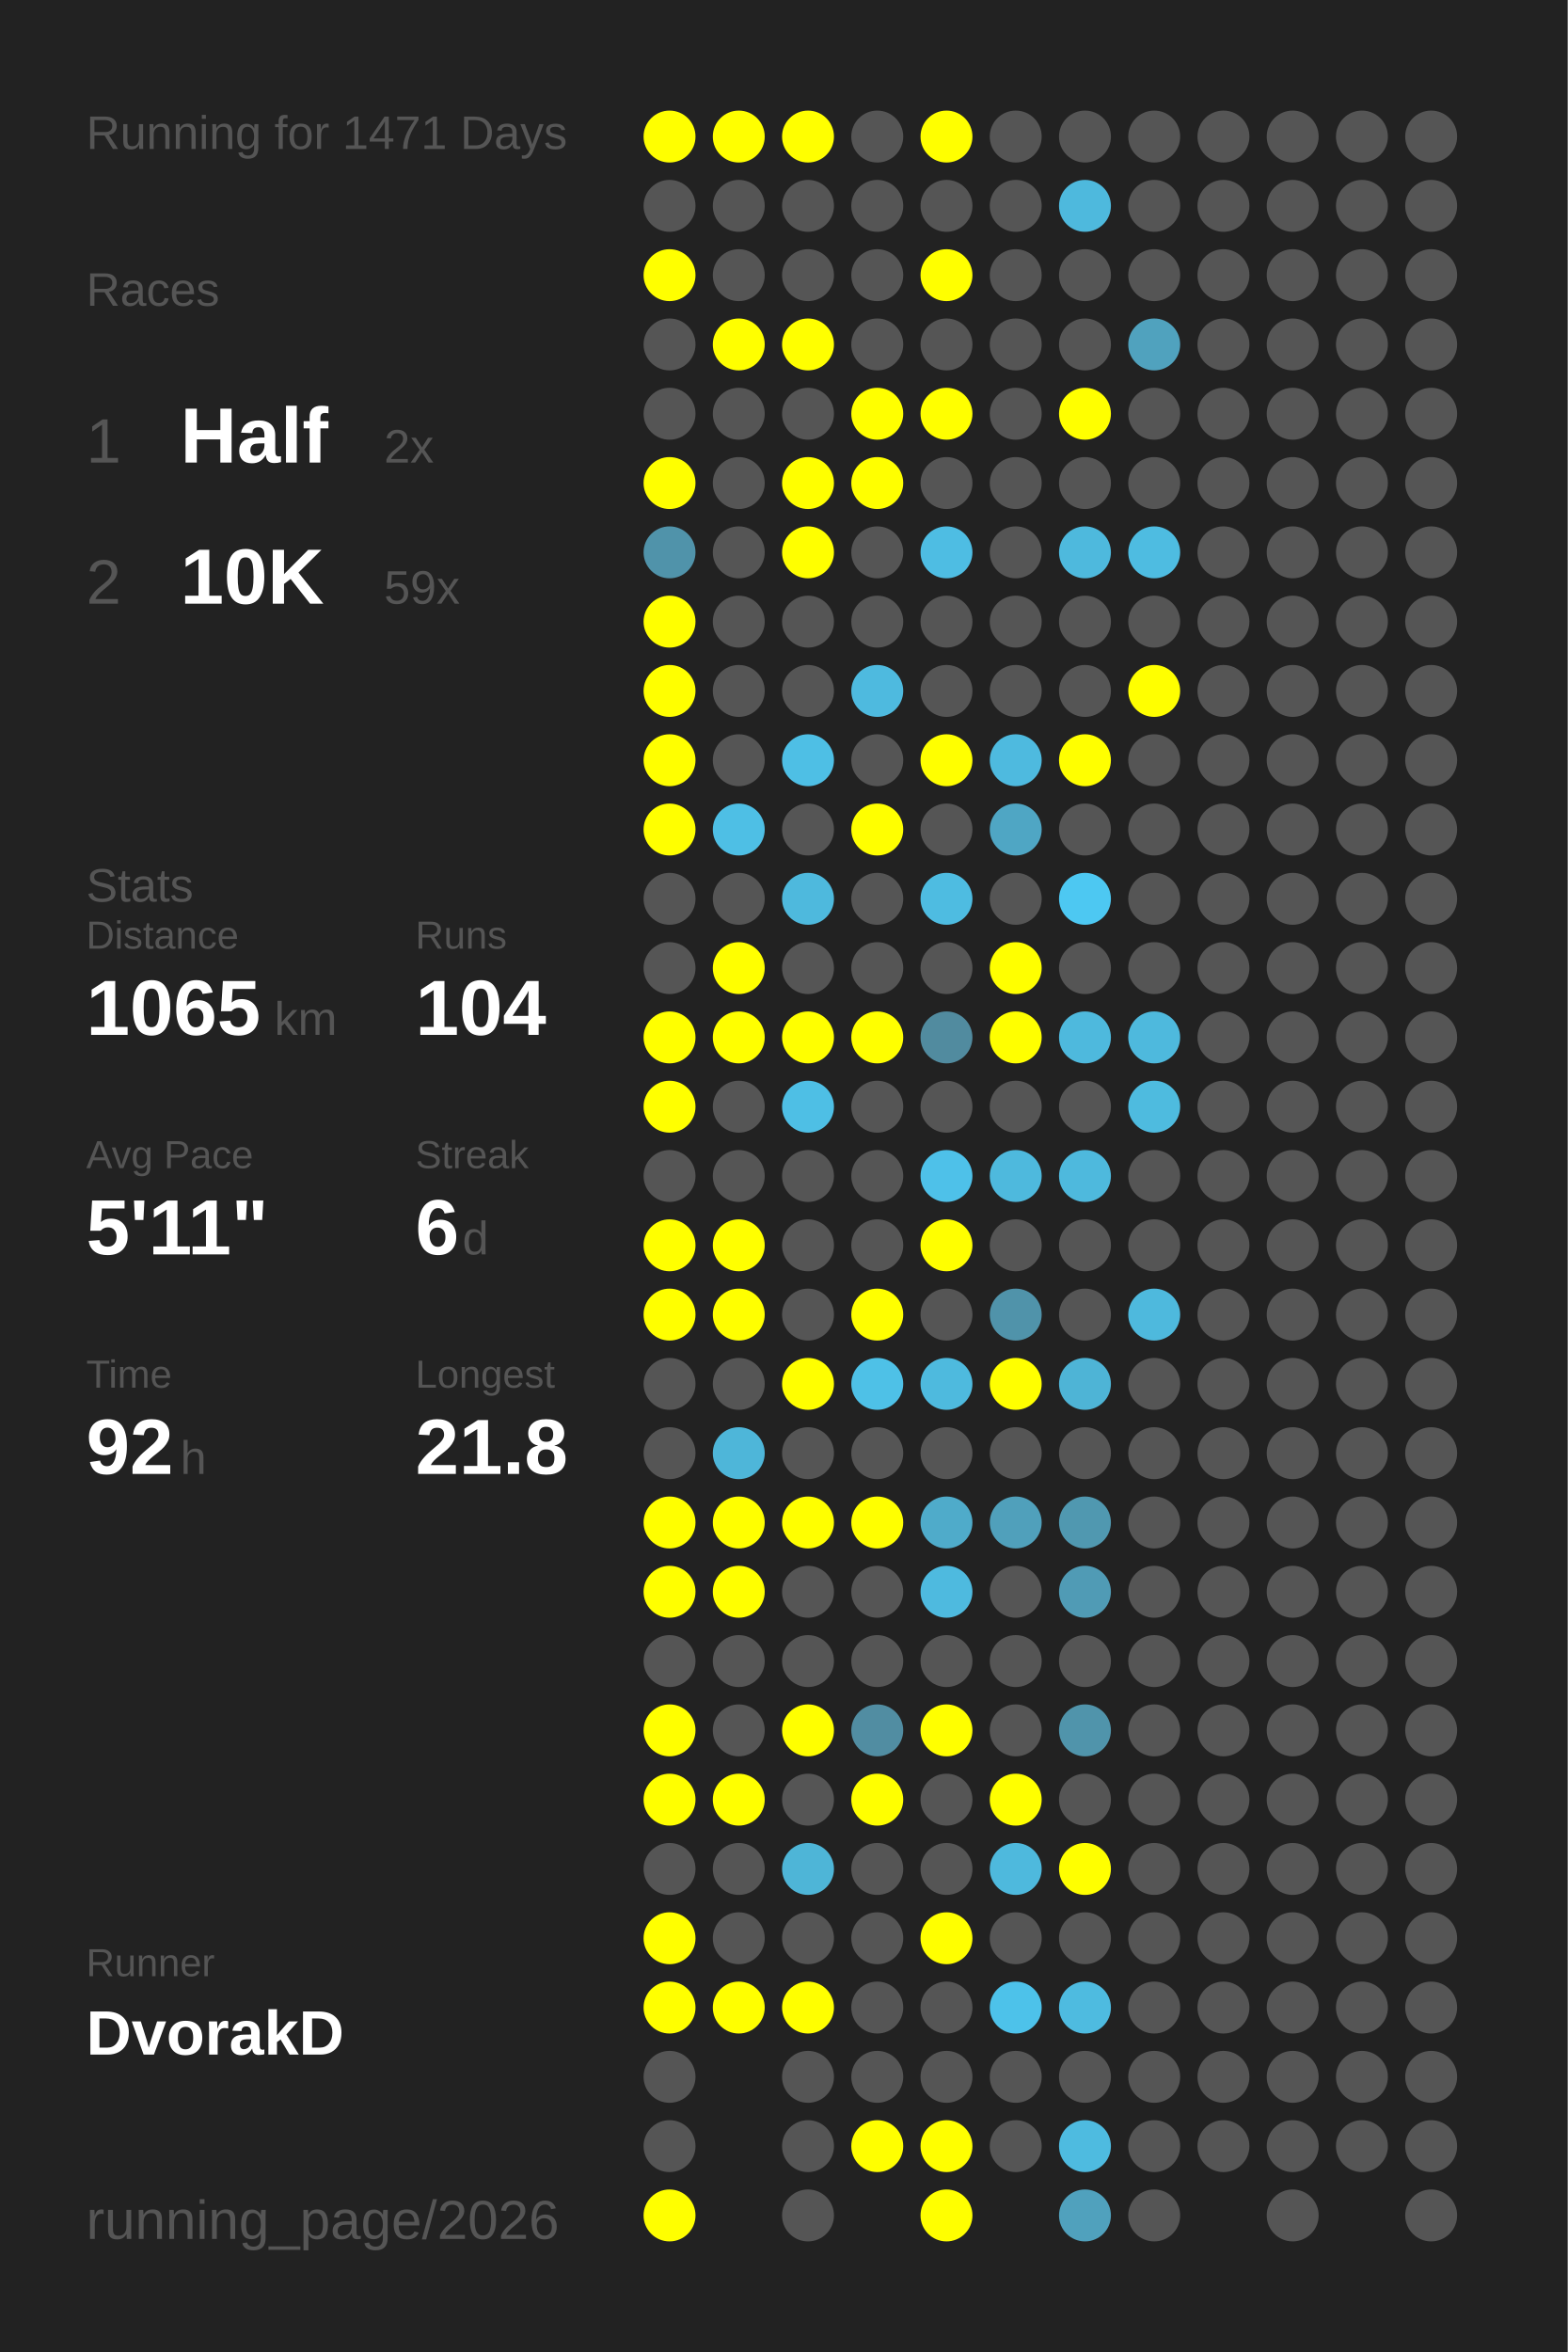
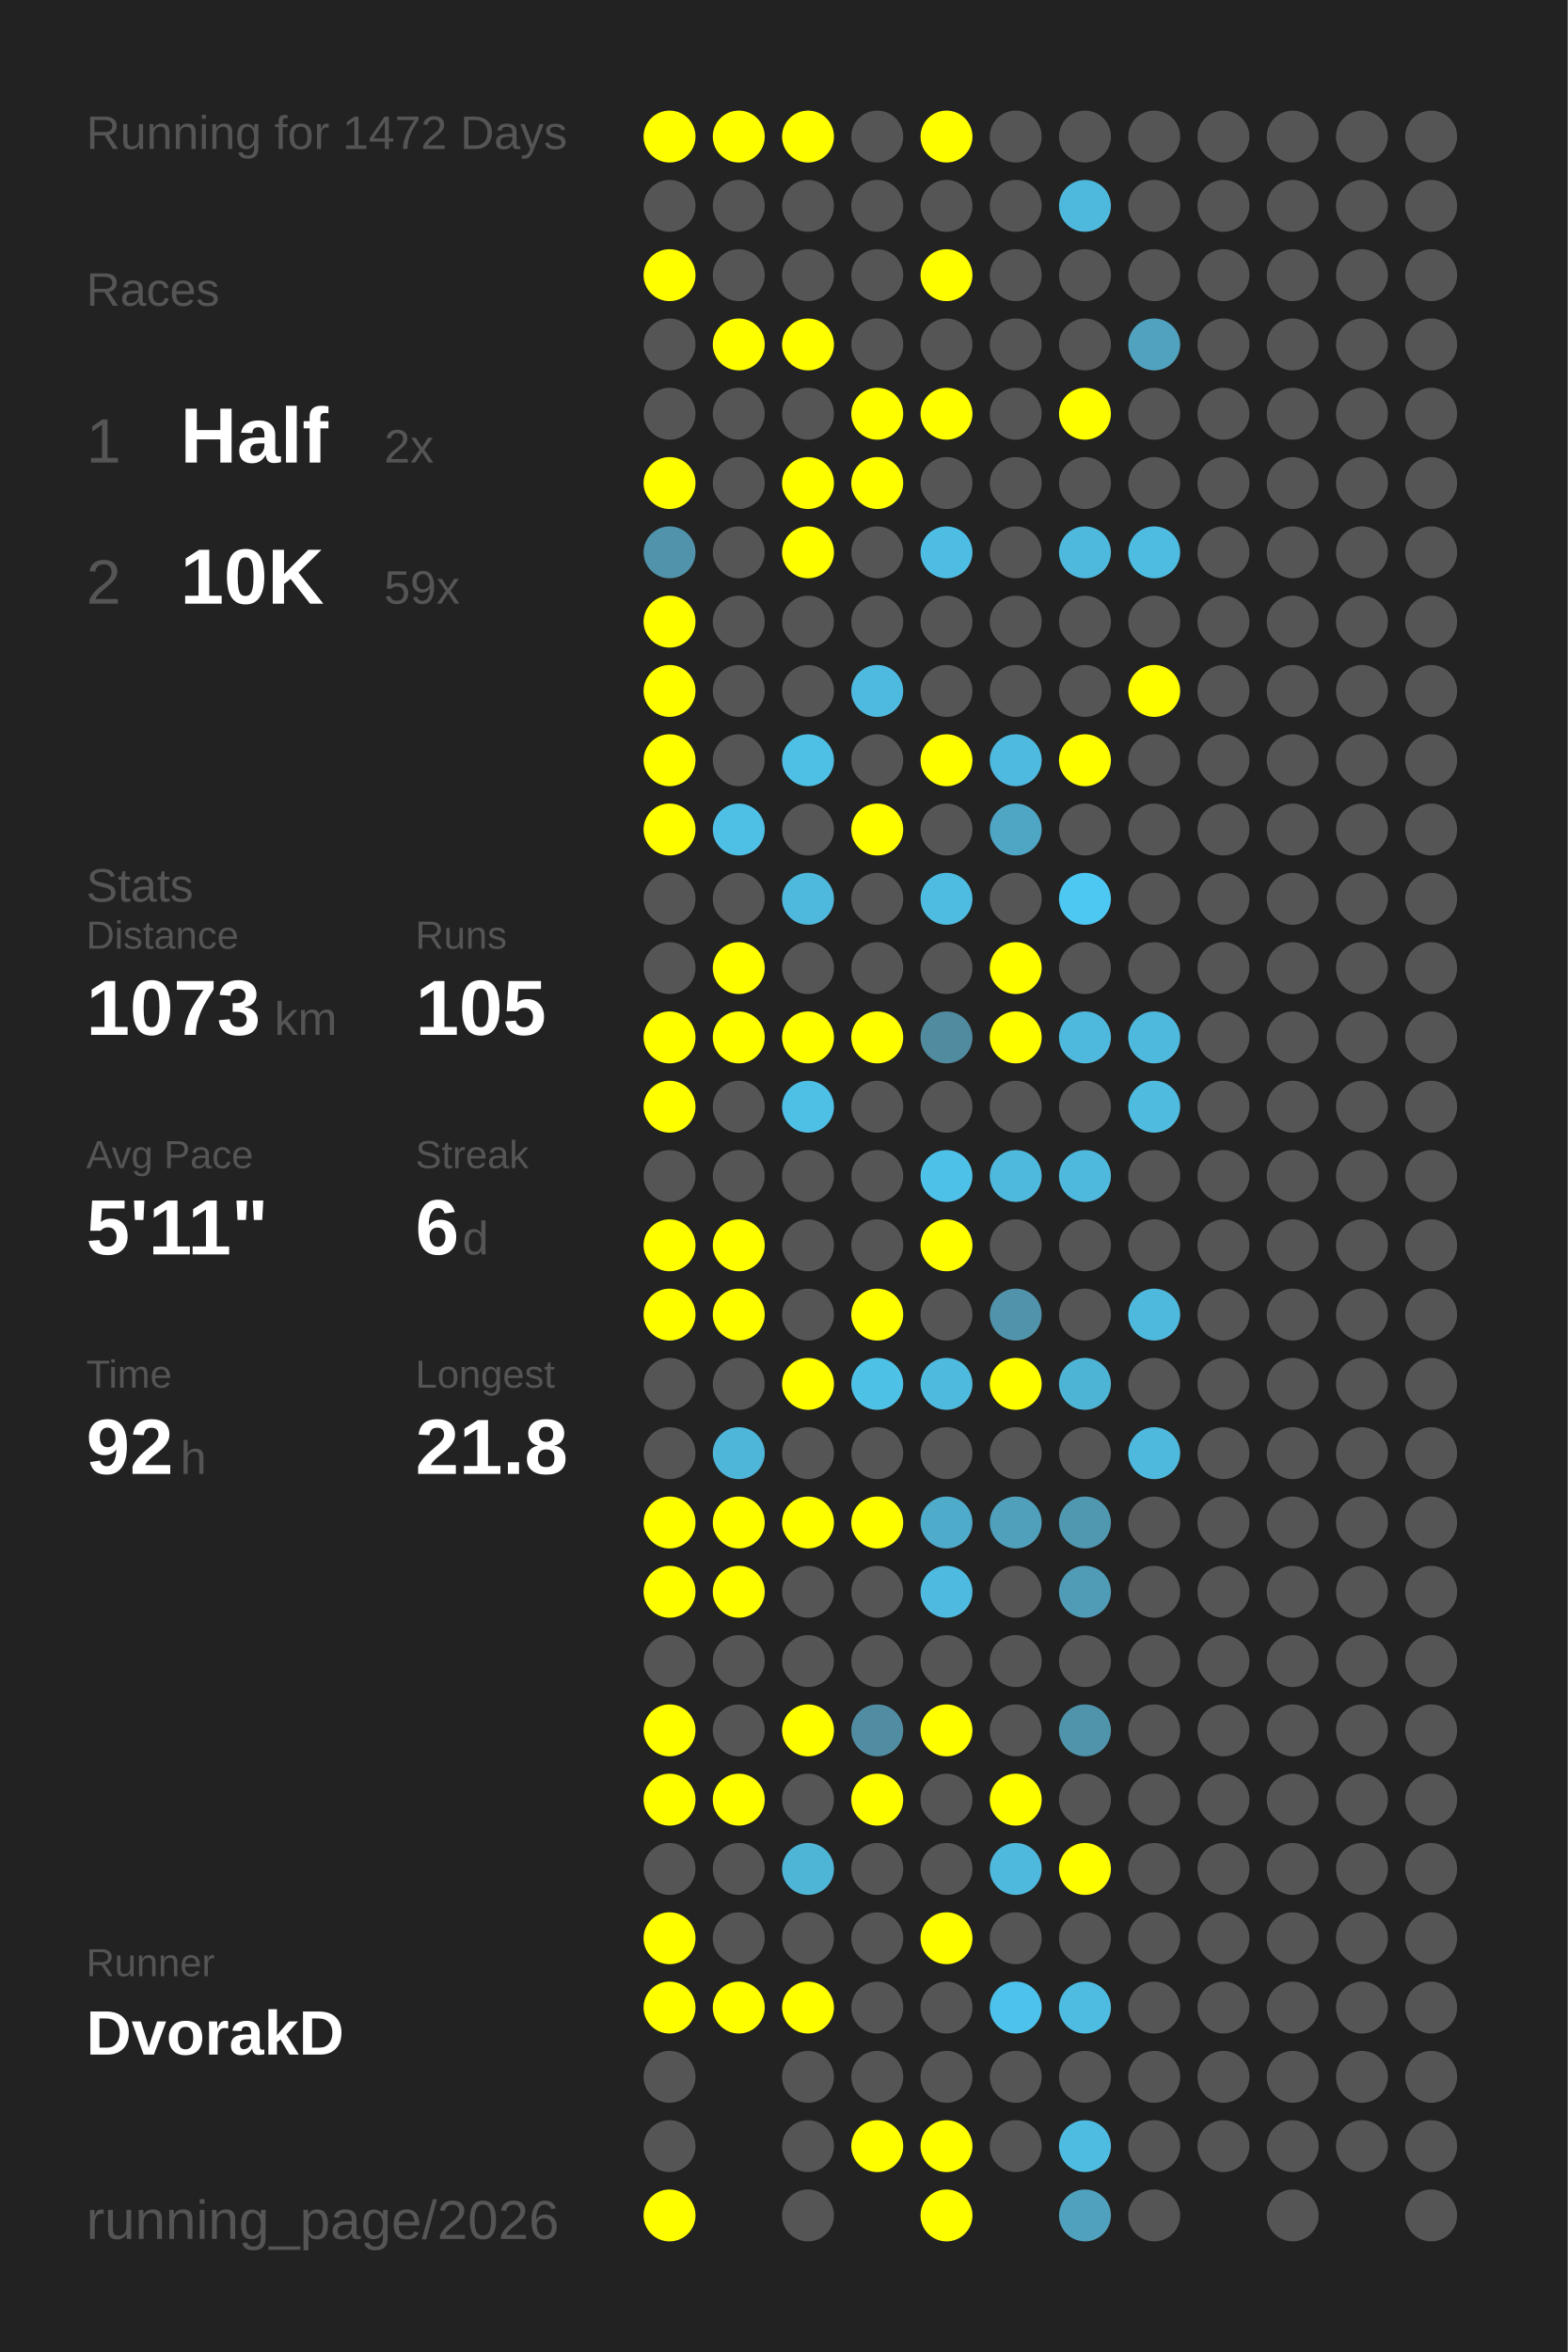
<svg xmlns="http://www.w3.org/2000/svg" baseProfile="full" height="300mm" version="1.1" viewBox="0,0,200,300" width="200mm">
  <defs />
  <rect fill="#222222" height="300" width="200" x="0" y="0" />
-   <text fill="#555555" style="font-size:6px; font-family:Arial;" x="11" y="19">Running for 1471 Days</text>
+   <text fill="#555555" style="font-size:6px; font-family:Arial;" x="11" y="19">Running for 1472 Days</text>
  <text fill="#555555" style="font-size:6px; font-family:Arial;" x="11" y="39">Races</text>
  <text fill="#555555" style="font-size:8px; font-family:Arial;" x="11" y="59">1</text>
  <text fill="#FFFFFF" style="font-size:10px; font-family:Arial; font-weight:bold;" x="23" y="59">Half</text>
  <text fill="#555555" style="font-size:6px; font-family:Arial;" x="49" y="59">2x</text>
  <text fill="#555555" style="font-size:8px; font-family:Arial;" x="11" y="77">2</text>
  <text fill="#FFFFFF" style="font-size:10px; font-family:Arial; font-weight:bold;" x="23" y="77">10K</text>
  <text fill="#555555" style="font-size:6px; font-family:Arial;" x="49" y="77">59x</text>
  <text fill="#555555" style="font-size:6px; font-family:Arial;" x="11" y="115">Stats</text>
  <text fill="#555555" style="font-size:5px; font-family:Arial;" x="11" y="121">Distance</text>
-   <text fill="#FFFFFF" style="font-size:10px; font-family:Arial; font-weight:bold;" x="11" y="132">1065</text>
+   <text fill="#FFFFFF" style="font-size:10px; font-family:Arial; font-weight:bold;" x="11" y="132">1073</text>
  <text fill="#555555" style="font-size:6px; font-family:Arial;" x="35" y="132">km</text>
  <text fill="#555555" style="font-size:5px; font-family:Arial;" x="53" y="121">Runs</text>
-   <text fill="#FFFFFF" style="font-size:10px; font-family:Arial; font-weight:bold;" x="53" y="132">104</text>
+   <text fill="#FFFFFF" style="font-size:10px; font-family:Arial; font-weight:bold;" x="53" y="132">105</text>
  <text fill="#555555" style="font-size:5px; font-family:Arial;" x="11" y="149">Avg Pace</text>
  <text fill="#FFFFFF" style="font-size:10px; font-family:Arial; font-weight:bold;" x="11" y="160">5'11"</text>
  <text fill="#555555" style="font-size:5px; font-family:Arial;" x="53" y="149">Streak</text>
  <text fill="#FFFFFF" style="font-size:10px; font-family:Arial; font-weight:bold;" x="53" y="160">6</text>
  <text fill="#555555" style="font-size:6px; font-family:Arial;" x="59" y="160">d</text>
  <text fill="#555555" style="font-size:5px; font-family:Arial;" x="11" y="177">Time</text>
  <text fill="#FFFFFF" style="font-size:10px; font-family:Arial; font-weight:bold;" x="11" y="188">92</text>
  <text fill="#555555" style="font-size:6px; font-family:Arial;" x="23" y="188">h</text>
  <text fill="#555555" style="font-size:5px; font-family:Arial;" x="53" y="177">Longest</text>
  <text fill="#FFFFFF" style="font-size:10px; font-family:Arial; font-weight:bold;" x="53" y="188">21.8</text>
  <text fill="#555555" style="font-size:5px; font-family:Arial;" x="11" y="252.065">Runner</text>
  <text fill="#FFFFFF" style="font-size:8px; font-family:Arial; font-weight:bold;" x="11" y="262.065">DvorakD</text>
  <text fill="#555555" style="font-size:7px; font-family:Arial;" x="11" y="285.581">running_page/2026</text>
  <circle cx="85.417" cy="17.419" fill="#FFFF00" r="3.312" />
  <circle cx="85.417" cy="26.258" fill="#555555" r="3.312" />
  <circle cx="85.417" cy="35.097" fill="#FFFF00" r="3.312" />
  <circle cx="85.417" cy="43.935" fill="#555555" r="3.312" />
  <circle cx="85.417" cy="52.774" fill="#555555" r="3.312" />
  <circle cx="85.417" cy="61.613" fill="#FFFF00" r="3.312" />
  <circle cx="85.417" cy="70.452" fill="#5093aa" r="3.312" />
  <circle cx="85.417" cy="79.29" fill="#FFFF00" r="3.312" />
  <circle cx="85.417" cy="88.129" fill="#FFFF00" r="3.312" />
  <circle cx="85.417" cy="96.968" fill="#FFFF00" r="3.312" />
  <circle cx="85.417" cy="105.806" fill="#FFFF00" r="3.312" />
  <circle cx="85.417" cy="114.645" fill="#555555" r="3.312" />
  <circle cx="85.417" cy="123.484" fill="#555555" r="3.312" />
  <circle cx="85.417" cy="132.323" fill="#FFFF00" r="3.312" />
  <circle cx="85.417" cy="141.161" fill="#FFFF00" r="3.312" />
  <circle cx="85.417" cy="150" fill="#555555" r="3.312" />
  <circle cx="85.417" cy="158.839" fill="#FFFF00" r="3.312" />
  <circle cx="85.417" cy="167.677" fill="#FFFF00" r="3.312" />
  <circle cx="85.417" cy="176.516" fill="#555555" r="3.312" />
  <circle cx="85.417" cy="185.355" fill="#555555" r="3.312" />
  <circle cx="85.417" cy="194.194" fill="#FFFF00" r="3.312" />
  <circle cx="85.417" cy="203.032" fill="#FFFF00" r="3.312" />
  <circle cx="85.417" cy="211.871" fill="#555555" r="3.312" />
  <circle cx="85.417" cy="220.71" fill="#FFFF00" r="3.312" />
  <circle cx="85.417" cy="229.548" fill="#FFFF00" r="3.312" />
  <circle cx="85.417" cy="238.387" fill="#555555" r="3.312" />
  <circle cx="85.417" cy="247.226" fill="#FFFF00" r="3.312" />
  <circle cx="85.417" cy="256.065" fill="#FFFF00" r="3.312" />
  <circle cx="85.417" cy="264.903" fill="#555555" r="3.312" />
  <circle cx="85.417" cy="273.742" fill="#555555" r="3.312" />
  <circle cx="85.417" cy="282.581" fill="#FFFF00" r="3.312" />
  <circle cx="94.25" cy="17.419" fill="#FFFF00" r="3.312" />
  <circle cx="94.25" cy="26.258" fill="#555555" r="3.312" />
  <circle cx="94.25" cy="35.097" fill="#555555" r="3.312" />
  <circle cx="94.25" cy="43.935" fill="#FFFF00" r="3.312" />
  <circle cx="94.25" cy="52.774" fill="#555555" r="3.312" />
  <circle cx="94.25" cy="61.613" fill="#555555" r="3.312" />
  <circle cx="94.25" cy="70.452" fill="#555555" r="3.312" />
  <circle cx="94.25" cy="79.29" fill="#555555" r="3.312" />
  <circle cx="94.25" cy="88.129" fill="#555555" r="3.312" />
  <circle cx="94.25" cy="96.968" fill="#555555" r="3.312" />
  <circle cx="94.25" cy="105.806" fill="#4ebfe5" r="3.312" />
  <circle cx="94.25" cy="114.645" fill="#555555" r="3.312" />
  <circle cx="94.25" cy="123.484" fill="#FFFF00" r="3.312" />
  <circle cx="94.25" cy="132.323" fill="#FFFF00" r="3.312" />
  <circle cx="94.25" cy="141.161" fill="#555555" r="3.312" />
  <circle cx="94.25" cy="150" fill="#555555" r="3.312" />
  <circle cx="94.25" cy="158.839" fill="#FFFF00" r="3.312" />
  <circle cx="94.25" cy="167.677" fill="#FFFF00" r="3.312" />
  <circle cx="94.25" cy="176.516" fill="#555555" r="3.312" />
  <circle cx="94.25" cy="185.355" fill="#4eb6d9" r="3.312" />
  <circle cx="94.25" cy="194.194" fill="#FFFF00" r="3.312" />
  <circle cx="94.25" cy="203.032" fill="#FFFF00" r="3.312" />
  <circle cx="94.25" cy="211.871" fill="#555555" r="3.312" />
  <circle cx="94.25" cy="220.71" fill="#555555" r="3.312" />
  <circle cx="94.25" cy="229.548" fill="#FFFF00" r="3.312" />
  <circle cx="94.25" cy="238.387" fill="#555555" r="3.312" />
  <circle cx="94.25" cy="247.226" fill="#555555" r="3.312" />
  <circle cx="94.25" cy="256.065" fill="#FFFF00" r="3.312" />
  <circle cx="103.083" cy="17.419" fill="#FFFF00" r="3.312" />
  <circle cx="103.083" cy="26.258" fill="#555555" r="3.312" />
  <circle cx="103.083" cy="35.097" fill="#555555" r="3.312" />
  <circle cx="103.083" cy="43.935" fill="#FFFF00" r="3.312" />
  <circle cx="103.083" cy="52.774" fill="#555555" r="3.312" />
  <circle cx="103.083" cy="61.613" fill="#FFFF00" r="3.312" />
  <circle cx="103.083" cy="70.452" fill="#FFFF00" r="3.312" />
  <circle cx="103.083" cy="79.29" fill="#555555" r="3.312" />
  <circle cx="103.083" cy="88.129" fill="#555555" r="3.312" />
  <circle cx="103.083" cy="96.968" fill="#4ebfe5" r="3.312" />
  <circle cx="103.083" cy="105.806" fill="#555555" r="3.312" />
  <circle cx="103.083" cy="114.645" fill="#4eb9dd" r="3.312" />
  <circle cx="103.083" cy="123.484" fill="#555555" r="3.312" />
  <circle cx="103.083" cy="132.323" fill="#FFFF00" r="3.312" />
  <circle cx="103.083" cy="141.161" fill="#4ebfe5" r="3.312" />
  <circle cx="103.083" cy="150" fill="#555555" r="3.312" />
  <circle cx="103.083" cy="158.839" fill="#555555" r="3.312" />
  <circle cx="103.083" cy="167.677" fill="#555555" r="3.312" />
  <circle cx="103.083" cy="176.516" fill="#FFFF00" r="3.312" />
  <circle cx="103.083" cy="185.355" fill="#555555" r="3.312" />
  <circle cx="103.083" cy="194.194" fill="#FFFF00" r="3.312" />
  <circle cx="103.083" cy="203.032" fill="#555555" r="3.312" />
  <circle cx="103.083" cy="211.871" fill="#555555" r="3.312" />
  <circle cx="103.083" cy="220.71" fill="#FFFF00" r="3.312" />
  <circle cx="103.083" cy="229.548" fill="#555555" r="3.312" />
  <circle cx="103.083" cy="238.387" fill="#4eb5d7" r="3.312" />
  <circle cx="103.083" cy="247.226" fill="#555555" r="3.312" />
  <circle cx="103.083" cy="256.065" fill="#FFFF00" r="3.312" />
  <circle cx="103.083" cy="264.903" fill="#555555" r="3.312" />
  <circle cx="103.083" cy="273.742" fill="#555555" r="3.312" />
  <circle cx="103.083" cy="282.581" fill="#555555" r="3.312" />
  <circle cx="111.917" cy="17.419" fill="#555555" r="3.312" />
  <circle cx="111.917" cy="26.258" fill="#555555" r="3.312" />
  <circle cx="111.917" cy="35.097" fill="#555555" r="3.312" />
  <circle cx="111.917" cy="43.935" fill="#555555" r="3.312" />
  <circle cx="111.917" cy="52.774" fill="#FFFF00" r="3.312" />
  <circle cx="111.917" cy="61.613" fill="#FFFF00" r="3.312" />
  <circle cx="111.917" cy="70.452" fill="#555555" r="3.312" />
  <circle cx="111.917" cy="79.29" fill="#555555" r="3.312" />
  <circle cx="111.917" cy="88.129" fill="#4ebadf" r="3.312" />
  <circle cx="111.917" cy="96.968" fill="#555555" r="3.312" />
  <circle cx="111.917" cy="105.806" fill="#FFFF00" r="3.312" />
  <circle cx="111.917" cy="114.645" fill="#555555" r="3.312" />
  <circle cx="111.917" cy="123.484" fill="#555555" r="3.312" />
  <circle cx="111.917" cy="132.323" fill="#FFFF00" r="3.312" />
  <circle cx="111.917" cy="141.161" fill="#555555" r="3.312" />
  <circle cx="111.917" cy="150" fill="#555555" r="3.312" />
  <circle cx="111.917" cy="158.839" fill="#555555" r="3.312" />
  <circle cx="111.917" cy="167.677" fill="#FFFF00" r="3.312" />
  <circle cx="111.917" cy="176.516" fill="#4ec1e7" r="3.312" />
  <circle cx="111.917" cy="185.355" fill="#555555" r="3.312" />
  <circle cx="111.917" cy="194.194" fill="#FFFF00" r="3.312" />
  <circle cx="111.917" cy="203.032" fill="#555555" r="3.312" />
  <circle cx="111.917" cy="211.871" fill="#555555" r="3.312" />
  <circle cx="111.917" cy="220.71" fill="#518da2" r="3.312" />
  <circle cx="111.917" cy="229.548" fill="#FFFF00" r="3.312" />
  <circle cx="111.917" cy="238.387" fill="#555555" r="3.312" />
  <circle cx="111.917" cy="247.226" fill="#555555" r="3.312" />
  <circle cx="111.917" cy="256.065" fill="#555555" r="3.312" />
  <circle cx="111.917" cy="264.903" fill="#555555" r="3.312" />
  <circle cx="111.917" cy="273.742" fill="#FFFF00" r="3.312" />
  <circle cx="120.75" cy="17.419" fill="#FFFF00" r="3.312" />
  <circle cx="120.75" cy="26.258" fill="#555555" r="3.312" />
  <circle cx="120.75" cy="35.097" fill="#FFFF00" r="3.312" />
  <circle cx="120.75" cy="43.935" fill="#555555" r="3.312" />
  <circle cx="120.75" cy="52.774" fill="#FFFF00" r="3.312" />
  <circle cx="120.75" cy="61.613" fill="#555555" r="3.312" />
  <circle cx="120.75" cy="70.452" fill="#4ebde3" r="3.312" />
  <circle cx="120.75" cy="79.29" fill="#555555" r="3.312" />
  <circle cx="120.75" cy="88.129" fill="#555555" r="3.312" />
  <circle cx="120.75" cy="96.968" fill="#FFFF00" r="3.312" />
  <circle cx="120.75" cy="105.806" fill="#555555" r="3.312" />
  <circle cx="120.75" cy="114.645" fill="#4ebce1" r="3.312" />
  <circle cx="120.75" cy="123.484" fill="#555555" r="3.312" />
  <circle cx="120.75" cy="132.323" fill="#518b9f" r="3.312" />
  <circle cx="120.75" cy="141.161" fill="#555555" r="3.312" />
  <circle cx="120.75" cy="150" fill="#4ec1e9" r="3.312" />
  <circle cx="120.75" cy="158.839" fill="#FFFF00" r="3.312" />
  <circle cx="120.75" cy="167.677" fill="#555555" r="3.312" />
  <circle cx="120.75" cy="176.516" fill="#4ebade" r="3.312" />
  <circle cx="120.75" cy="185.355" fill="#555555" r="3.312" />
  <circle cx="120.75" cy="194.194" fill="#4fabca" r="3.312" />
  <circle cx="120.75" cy="203.032" fill="#4ebadf" r="3.312" />
  <circle cx="120.75" cy="211.871" fill="#555555" r="3.312" />
  <circle cx="120.75" cy="220.71" fill="#FFFF00" r="3.312" />
  <circle cx="120.75" cy="229.548" fill="#555555" r="3.312" />
  <circle cx="120.75" cy="238.387" fill="#555555" r="3.312" />
  <circle cx="120.75" cy="247.226" fill="#FFFF00" r="3.312" />
  <circle cx="120.75" cy="256.065" fill="#555555" r="3.312" />
  <circle cx="120.75" cy="264.903" fill="#555555" r="3.312" />
  <circle cx="120.75" cy="273.742" fill="#FFFF00" r="3.312" />
  <circle cx="120.75" cy="282.581" fill="#FFFF00" r="3.312" />
  <circle cx="129.583" cy="17.419" fill="#555555" r="3.312" />
  <circle cx="129.583" cy="26.258" fill="#555555" r="3.312" />
  <circle cx="129.583" cy="35.097" fill="#555555" r="3.312" />
  <circle cx="129.583" cy="43.935" fill="#555555" r="3.312" />
  <circle cx="129.583" cy="52.774" fill="#555555" r="3.312" />
  <circle cx="129.583" cy="61.613" fill="#555555" r="3.312" />
  <circle cx="129.583" cy="70.452" fill="#555555" r="3.312" />
  <circle cx="129.583" cy="79.29" fill="#555555" r="3.312" />
  <circle cx="129.583" cy="88.129" fill="#555555" r="3.312" />
  <circle cx="129.583" cy="96.968" fill="#4ebadf" r="3.312" />
  <circle cx="129.583" cy="105.806" fill="#4fa6c4" r="3.312" />
  <circle cx="129.583" cy="114.645" fill="#555555" r="3.312" />
  <circle cx="129.583" cy="123.484" fill="#FFFF00" r="3.312" />
  <circle cx="129.583" cy="132.323" fill="#FFFF00" r="3.312" />
  <circle cx="129.583" cy="141.161" fill="#555555" r="3.312" />
  <circle cx="129.583" cy="150" fill="#4eb9dd" r="3.312" />
  <circle cx="129.583" cy="158.839" fill="#555555" r="3.312" />
  <circle cx="129.583" cy="167.677" fill="#5093aa" r="3.312" />
  <circle cx="129.583" cy="176.516" fill="#FFFF00" r="3.312" />
  <circle cx="129.583" cy="185.355" fill="#555555" r="3.312" />
  <circle cx="129.583" cy="194.194" fill="#50a0bb" r="3.312" />
  <circle cx="129.583" cy="203.032" fill="#555555" r="3.312" />
  <circle cx="129.583" cy="211.871" fill="#555555" r="3.312" />
  <circle cx="129.583" cy="220.71" fill="#555555" r="3.312" />
  <circle cx="129.583" cy="229.548" fill="#FFFF00" r="3.312" />
  <circle cx="129.583" cy="238.387" fill="#4eb9dd" r="3.312" />
  <circle cx="129.583" cy="247.226" fill="#555555" r="3.312" />
  <circle cx="129.583" cy="256.065" fill="#4dc2ea" r="3.312" />
  <circle cx="129.583" cy="264.903" fill="#555555" r="3.312" />
  <circle cx="129.583" cy="273.742" fill="#555555" r="3.312" />
  <circle cx="138.417" cy="17.419" fill="#555555" r="3.312" />
  <circle cx="138.417" cy="26.258" fill="#4eb9dd" r="3.312" />
  <circle cx="138.417" cy="35.097" fill="#555555" r="3.312" />
  <circle cx="138.417" cy="43.935" fill="#555555" r="3.312" />
  <circle cx="138.417" cy="52.774" fill="#FFFF00" r="3.312" />
  <circle cx="138.417" cy="61.613" fill="#555555" r="3.312" />
  <circle cx="138.417" cy="70.452" fill="#4eb9dd" r="3.312" />
  <circle cx="138.417" cy="79.29" fill="#555555" r="3.312" />
  <circle cx="138.417" cy="88.129" fill="#555555" r="3.312" />
  <circle cx="138.417" cy="96.968" fill="#FFFF00" r="3.312" />
  <circle cx="138.417" cy="105.806" fill="#555555" r="3.312" />
  <circle cx="138.417" cy="114.645" fill="#4dc8f2" r="3.312" />
  <circle cx="138.417" cy="123.484" fill="#555555" r="3.312" />
  <circle cx="138.417" cy="132.323" fill="#4eb9dd" r="3.312" />
  <circle cx="138.417" cy="141.161" fill="#555555" r="3.312" />
  <circle cx="138.417" cy="150" fill="#4eb9dd" r="3.312" />
  <circle cx="138.417" cy="158.839" fill="#555555" r="3.312" />
  <circle cx="138.417" cy="167.677" fill="#555555" r="3.312" />
  <circle cx="138.417" cy="176.516" fill="#4eb4d6" r="3.312" />
  <circle cx="138.417" cy="185.355" fill="#555555" r="3.312" />
  <circle cx="138.417" cy="194.194" fill="#5098b0" r="3.312" />
  <circle cx="138.417" cy="203.032" fill="#509bb5" r="3.312" />
  <circle cx="138.417" cy="211.871" fill="#555555" r="3.312" />
  <circle cx="138.417" cy="220.71" fill="#5094ab" r="3.312" />
  <circle cx="138.417" cy="229.548" fill="#555555" r="3.312" />
  <circle cx="138.417" cy="238.387" fill="#FFFF00" r="3.312" />
  <circle cx="138.417" cy="247.226" fill="#555555" r="3.312" />
  <circle cx="138.417" cy="256.065" fill="#4ebbe0" r="3.312" />
  <circle cx="138.417" cy="264.903" fill="#555555" r="3.312" />
  <circle cx="138.417" cy="273.742" fill="#4ebbe0" r="3.312" />
  <circle cx="138.417" cy="282.581" fill="#50a1bd" r="3.312" />
  <circle cx="147.25" cy="17.419" fill="#555555" r="3.312" />
  <circle cx="147.25" cy="26.258" fill="#555555" r="3.312" />
  <circle cx="147.25" cy="35.097" fill="#555555" r="3.312" />
  <circle cx="147.25" cy="43.935" fill="#50a2be" r="3.312" />
  <circle cx="147.25" cy="52.774" fill="#555555" r="3.312" />
  <circle cx="147.25" cy="61.613" fill="#555555" r="3.312" />
  <circle cx="147.25" cy="70.452" fill="#4ebce1" r="3.312" />
  <circle cx="147.25" cy="79.29" fill="#555555" r="3.312" />
  <circle cx="147.25" cy="88.129" fill="#FFFF00" r="3.312" />
  <circle cx="147.25" cy="96.968" fill="#555555" r="3.312" />
  <circle cx="147.25" cy="105.806" fill="#555555" r="3.312" />
  <circle cx="147.25" cy="114.645" fill="#555555" r="3.312" />
  <circle cx="147.25" cy="123.484" fill="#555555" r="3.312" />
  <circle cx="147.25" cy="132.323" fill="#4eb9dd" r="3.312" />
  <circle cx="147.25" cy="141.161" fill="#4ebbdf" r="3.312" />
  <circle cx="147.25" cy="150" fill="#555555" r="3.312" />
  <circle cx="147.25" cy="158.839" fill="#555555" r="3.312" />
  <circle cx="147.25" cy="167.677" fill="#4eb9dd" r="3.312" />
  <circle cx="147.25" cy="176.516" fill="#555555" r="3.312" />
-   <circle cx="147.25" cy="185.355" fill="#555555" r="3.312" />
+   <circle cx="147.25" cy="185.355" fill="#4eb9dd" r="3.312" />
  <circle cx="147.25" cy="194.194" fill="#555555" r="3.312" />
  <circle cx="147.25" cy="203.032" fill="#555555" r="3.312" />
  <circle cx="147.25" cy="211.871" fill="#555555" r="3.312" />
  <circle cx="147.25" cy="220.71" fill="#555555" r="3.312" />
  <circle cx="147.25" cy="229.548" fill="#555555" r="3.312" />
  <circle cx="147.25" cy="238.387" fill="#555555" r="3.312" />
  <circle cx="147.25" cy="247.226" fill="#555555" r="3.312" />
  <circle cx="147.25" cy="256.065" fill="#555555" r="3.312" />
  <circle cx="147.25" cy="264.903" fill="#555555" r="3.312" />
  <circle cx="147.25" cy="273.742" fill="#555555" r="3.312" />
  <circle cx="147.25" cy="282.581" fill="#555555" r="3.312" />
  <circle cx="156.083" cy="17.419" fill="#555555" r="3.312" />
  <circle cx="156.083" cy="26.258" fill="#555555" r="3.312" />
  <circle cx="156.083" cy="35.097" fill="#555555" r="3.312" />
  <circle cx="156.083" cy="43.935" fill="#555555" r="3.312" />
  <circle cx="156.083" cy="52.774" fill="#555555" r="3.312" />
  <circle cx="156.083" cy="61.613" fill="#555555" r="3.312" />
  <circle cx="156.083" cy="70.452" fill="#555555" r="3.312" />
  <circle cx="156.083" cy="79.29" fill="#555555" r="3.312" />
  <circle cx="156.083" cy="88.129" fill="#555555" r="3.312" />
  <circle cx="156.083" cy="96.968" fill="#555555" r="3.312" />
  <circle cx="156.083" cy="105.806" fill="#555555" r="3.312" />
  <circle cx="156.083" cy="114.645" fill="#555555" r="3.312" />
  <circle cx="156.083" cy="123.484" fill="#555555" r="3.312" />
  <circle cx="156.083" cy="132.323" fill="#555555" r="3.312" />
  <circle cx="156.083" cy="141.161" fill="#555555" r="3.312" />
  <circle cx="156.083" cy="150" fill="#555555" r="3.312" />
  <circle cx="156.083" cy="158.839" fill="#555555" r="3.312" />
  <circle cx="156.083" cy="167.677" fill="#555555" r="3.312" />
  <circle cx="156.083" cy="176.516" fill="#555555" r="3.312" />
  <circle cx="156.083" cy="185.355" fill="#555555" r="3.312" />
  <circle cx="156.083" cy="194.194" fill="#555555" r="3.312" />
  <circle cx="156.083" cy="203.032" fill="#555555" r="3.312" />
  <circle cx="156.083" cy="211.871" fill="#555555" r="3.312" />
  <circle cx="156.083" cy="220.71" fill="#555555" r="3.312" />
  <circle cx="156.083" cy="229.548" fill="#555555" r="3.312" />
  <circle cx="156.083" cy="238.387" fill="#555555" r="3.312" />
  <circle cx="156.083" cy="247.226" fill="#555555" r="3.312" />
  <circle cx="156.083" cy="256.065" fill="#555555" r="3.312" />
  <circle cx="156.083" cy="264.903" fill="#555555" r="3.312" />
  <circle cx="156.083" cy="273.742" fill="#555555" r="3.312" />
  <circle cx="164.917" cy="17.419" fill="#555555" r="3.312" />
  <circle cx="164.917" cy="26.258" fill="#555555" r="3.312" />
  <circle cx="164.917" cy="35.097" fill="#555555" r="3.312" />
  <circle cx="164.917" cy="43.935" fill="#555555" r="3.312" />
  <circle cx="164.917" cy="52.774" fill="#555555" r="3.312" />
  <circle cx="164.917" cy="61.613" fill="#555555" r="3.312" />
  <circle cx="164.917" cy="70.452" fill="#555555" r="3.312" />
  <circle cx="164.917" cy="79.29" fill="#555555" r="3.312" />
  <circle cx="164.917" cy="88.129" fill="#555555" r="3.312" />
  <circle cx="164.917" cy="96.968" fill="#555555" r="3.312" />
  <circle cx="164.917" cy="105.806" fill="#555555" r="3.312" />
  <circle cx="164.917" cy="114.645" fill="#555555" r="3.312" />
  <circle cx="164.917" cy="123.484" fill="#555555" r="3.312" />
  <circle cx="164.917" cy="132.323" fill="#555555" r="3.312" />
  <circle cx="164.917" cy="141.161" fill="#555555" r="3.312" />
  <circle cx="164.917" cy="150" fill="#555555" r="3.312" />
  <circle cx="164.917" cy="158.839" fill="#555555" r="3.312" />
  <circle cx="164.917" cy="167.677" fill="#555555" r="3.312" />
  <circle cx="164.917" cy="176.516" fill="#555555" r="3.312" />
  <circle cx="164.917" cy="185.355" fill="#555555" r="3.312" />
  <circle cx="164.917" cy="194.194" fill="#555555" r="3.312" />
  <circle cx="164.917" cy="203.032" fill="#555555" r="3.312" />
  <circle cx="164.917" cy="211.871" fill="#555555" r="3.312" />
  <circle cx="164.917" cy="220.71" fill="#555555" r="3.312" />
  <circle cx="164.917" cy="229.548" fill="#555555" r="3.312" />
  <circle cx="164.917" cy="238.387" fill="#555555" r="3.312" />
  <circle cx="164.917" cy="247.226" fill="#555555" r="3.312" />
  <circle cx="164.917" cy="256.065" fill="#555555" r="3.312" />
  <circle cx="164.917" cy="264.903" fill="#555555" r="3.312" />
  <circle cx="164.917" cy="273.742" fill="#555555" r="3.312" />
  <circle cx="164.917" cy="282.581" fill="#555555" r="3.312" />
  <circle cx="173.75" cy="17.419" fill="#555555" r="3.312" />
  <circle cx="173.75" cy="26.258" fill="#555555" r="3.312" />
  <circle cx="173.75" cy="35.097" fill="#555555" r="3.312" />
  <circle cx="173.75" cy="43.935" fill="#555555" r="3.312" />
  <circle cx="173.75" cy="52.774" fill="#555555" r="3.312" />
  <circle cx="173.75" cy="61.613" fill="#555555" r="3.312" />
  <circle cx="173.75" cy="70.452" fill="#555555" r="3.312" />
  <circle cx="173.75" cy="79.29" fill="#555555" r="3.312" />
  <circle cx="173.75" cy="88.129" fill="#555555" r="3.312" />
  <circle cx="173.75" cy="96.968" fill="#555555" r="3.312" />
  <circle cx="173.75" cy="105.806" fill="#555555" r="3.312" />
  <circle cx="173.75" cy="114.645" fill="#555555" r="3.312" />
  <circle cx="173.75" cy="123.484" fill="#555555" r="3.312" />
  <circle cx="173.75" cy="132.323" fill="#555555" r="3.312" />
  <circle cx="173.75" cy="141.161" fill="#555555" r="3.312" />
  <circle cx="173.75" cy="150" fill="#555555" r="3.312" />
  <circle cx="173.75" cy="158.839" fill="#555555" r="3.312" />
  <circle cx="173.75" cy="167.677" fill="#555555" r="3.312" />
  <circle cx="173.75" cy="176.516" fill="#555555" r="3.312" />
  <circle cx="173.75" cy="185.355" fill="#555555" r="3.312" />
  <circle cx="173.75" cy="194.194" fill="#555555" r="3.312" />
  <circle cx="173.75" cy="203.032" fill="#555555" r="3.312" />
  <circle cx="173.75" cy="211.871" fill="#555555" r="3.312" />
  <circle cx="173.75" cy="220.71" fill="#555555" r="3.312" />
  <circle cx="173.75" cy="229.548" fill="#555555" r="3.312" />
  <circle cx="173.75" cy="238.387" fill="#555555" r="3.312" />
  <circle cx="173.75" cy="247.226" fill="#555555" r="3.312" />
  <circle cx="173.75" cy="256.065" fill="#555555" r="3.312" />
  <circle cx="173.75" cy="264.903" fill="#555555" r="3.312" />
  <circle cx="173.75" cy="273.742" fill="#555555" r="3.312" />
  <circle cx="182.583" cy="17.419" fill="#555555" r="3.312" />
  <circle cx="182.583" cy="26.258" fill="#555555" r="3.312" />
  <circle cx="182.583" cy="35.097" fill="#555555" r="3.312" />
  <circle cx="182.583" cy="43.935" fill="#555555" r="3.312" />
  <circle cx="182.583" cy="52.774" fill="#555555" r="3.312" />
  <circle cx="182.583" cy="61.613" fill="#555555" r="3.312" />
  <circle cx="182.583" cy="70.452" fill="#555555" r="3.312" />
  <circle cx="182.583" cy="79.29" fill="#555555" r="3.312" />
  <circle cx="182.583" cy="88.129" fill="#555555" r="3.312" />
  <circle cx="182.583" cy="96.968" fill="#555555" r="3.312" />
  <circle cx="182.583" cy="105.806" fill="#555555" r="3.312" />
  <circle cx="182.583" cy="114.645" fill="#555555" r="3.312" />
  <circle cx="182.583" cy="123.484" fill="#555555" r="3.312" />
  <circle cx="182.583" cy="132.323" fill="#555555" r="3.312" />
  <circle cx="182.583" cy="141.161" fill="#555555" r="3.312" />
  <circle cx="182.583" cy="150" fill="#555555" r="3.312" />
  <circle cx="182.583" cy="158.839" fill="#555555" r="3.312" />
  <circle cx="182.583" cy="167.677" fill="#555555" r="3.312" />
  <circle cx="182.583" cy="176.516" fill="#555555" r="3.312" />
  <circle cx="182.583" cy="185.355" fill="#555555" r="3.312" />
  <circle cx="182.583" cy="194.194" fill="#555555" r="3.312" />
  <circle cx="182.583" cy="203.032" fill="#555555" r="3.312" />
  <circle cx="182.583" cy="211.871" fill="#555555" r="3.312" />
  <circle cx="182.583" cy="220.71" fill="#555555" r="3.312" />
  <circle cx="182.583" cy="229.548" fill="#555555" r="3.312" />
  <circle cx="182.583" cy="238.387" fill="#555555" r="3.312" />
  <circle cx="182.583" cy="247.226" fill="#555555" r="3.312" />
  <circle cx="182.583" cy="256.065" fill="#555555" r="3.312" />
  <circle cx="182.583" cy="264.903" fill="#555555" r="3.312" />
  <circle cx="182.583" cy="273.742" fill="#555555" r="3.312" />
  <circle cx="182.583" cy="282.581" fill="#555555" r="3.312" />
</svg>
